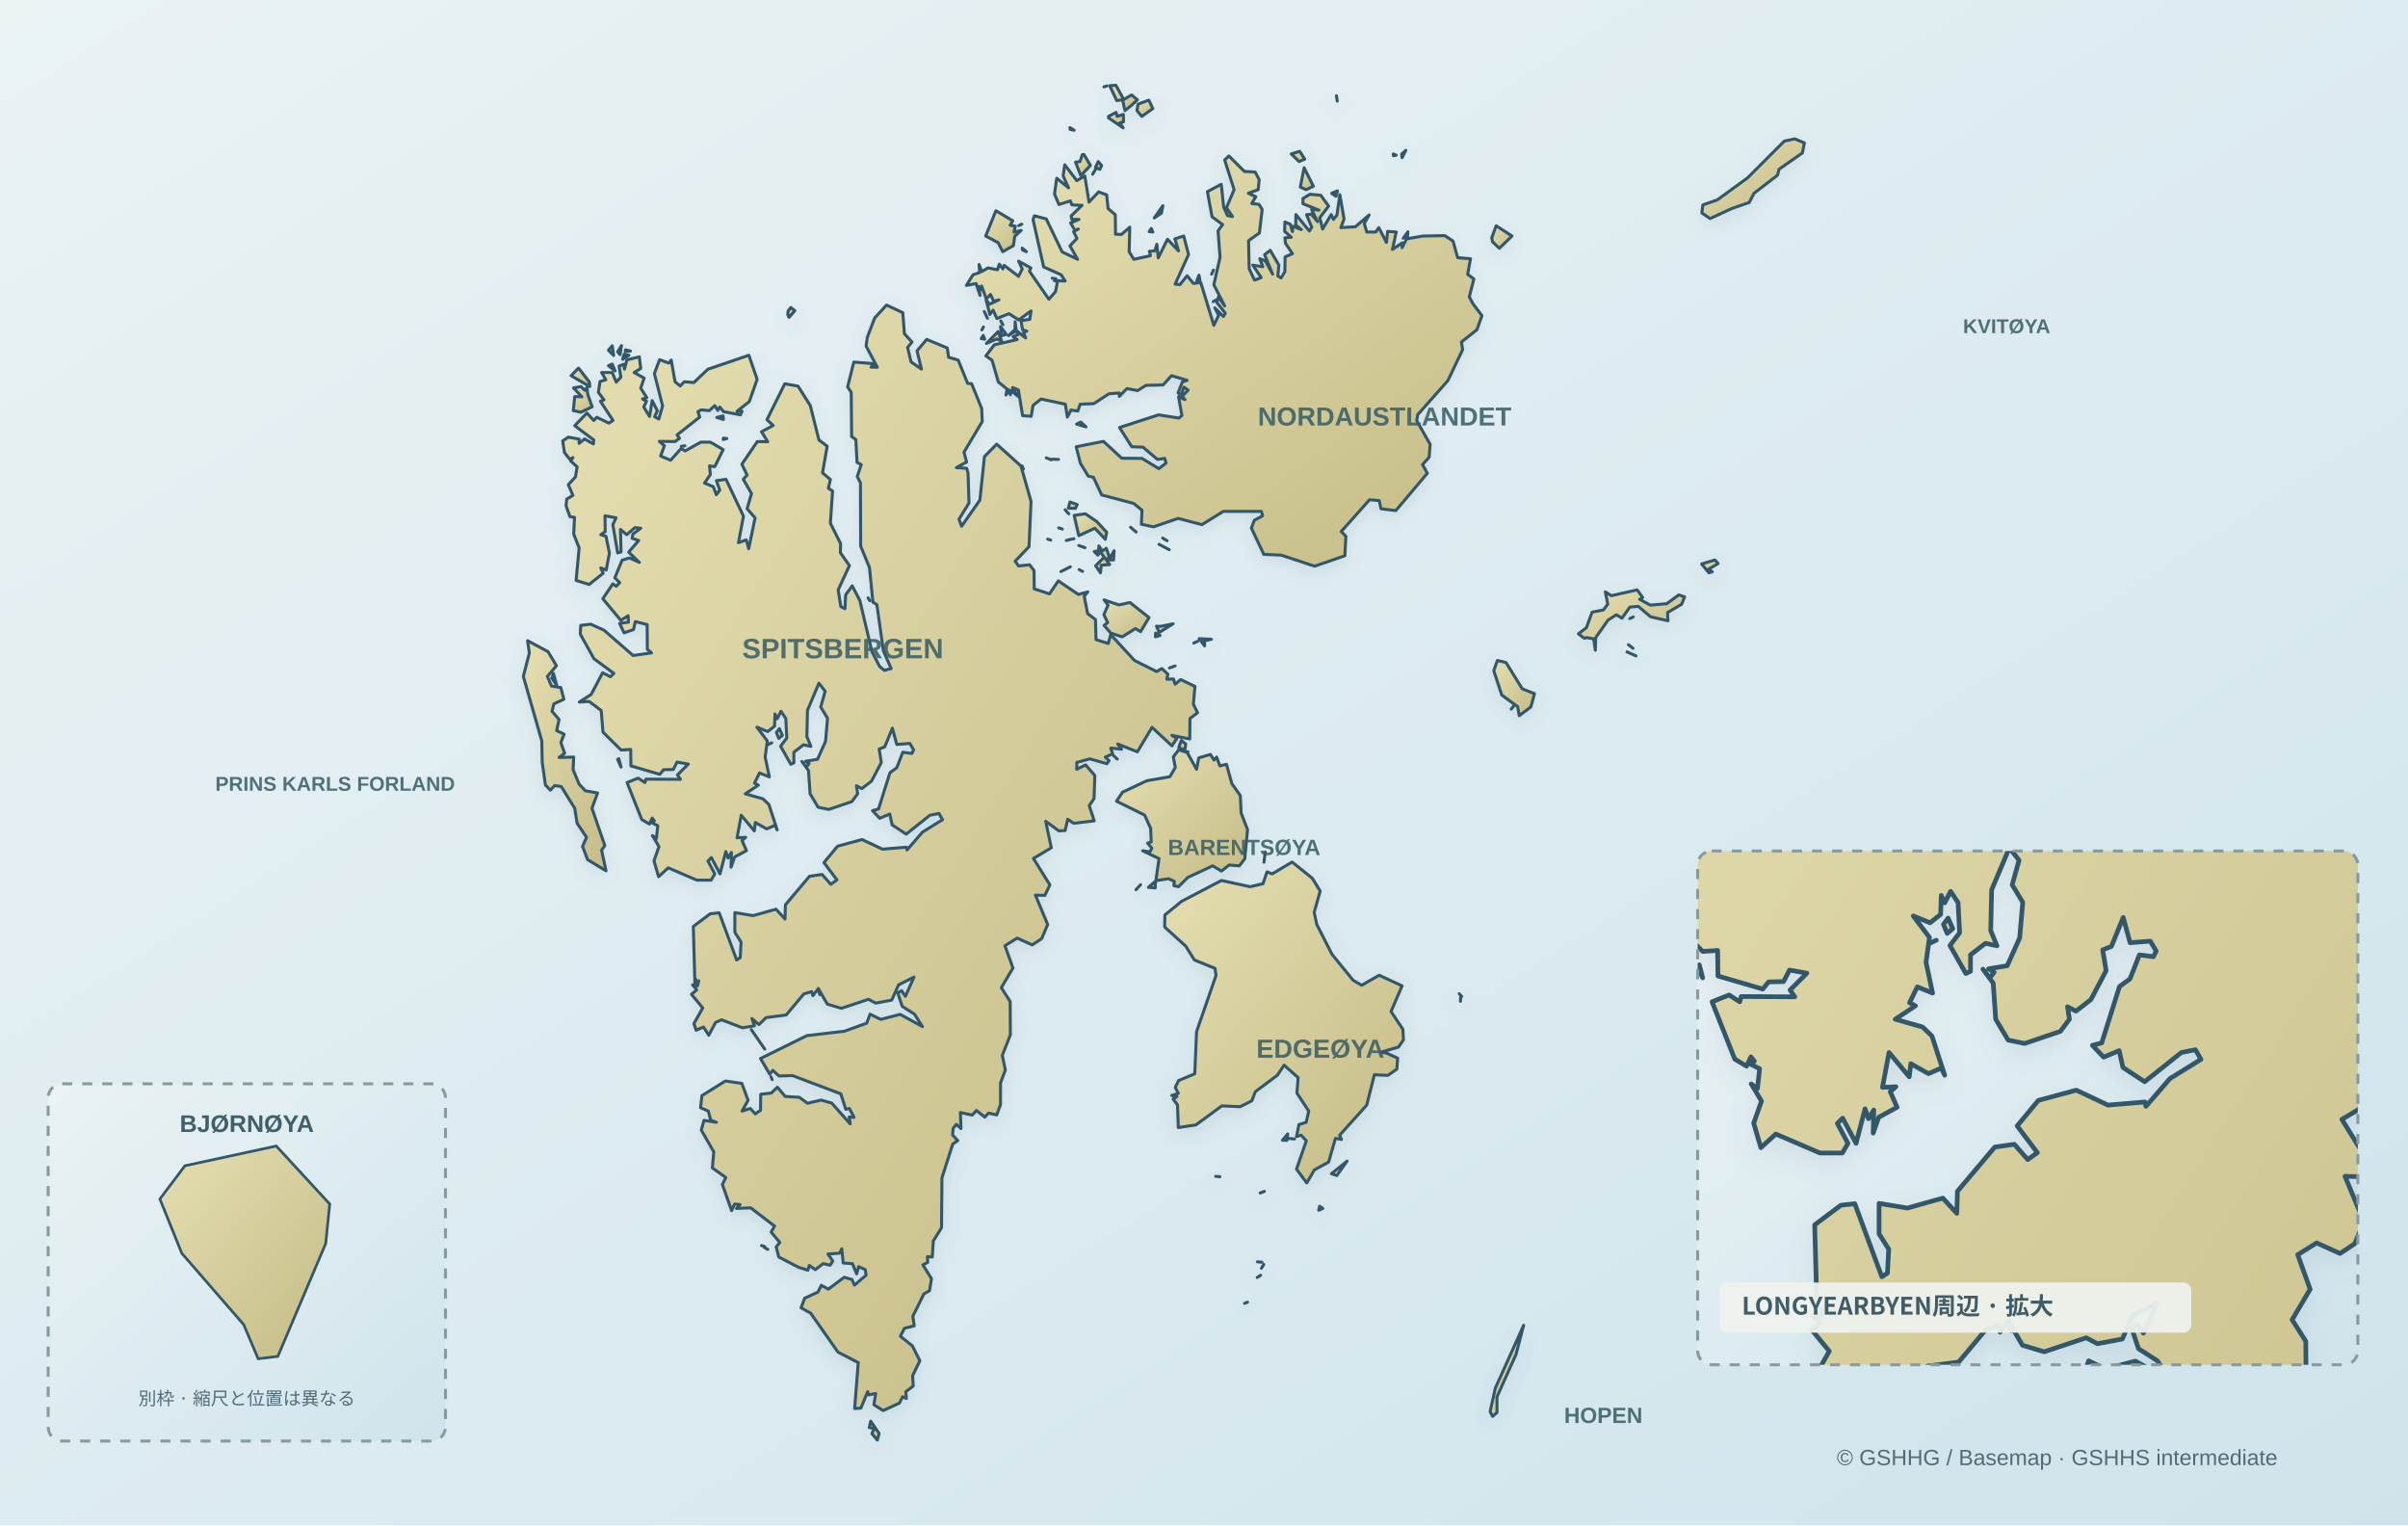
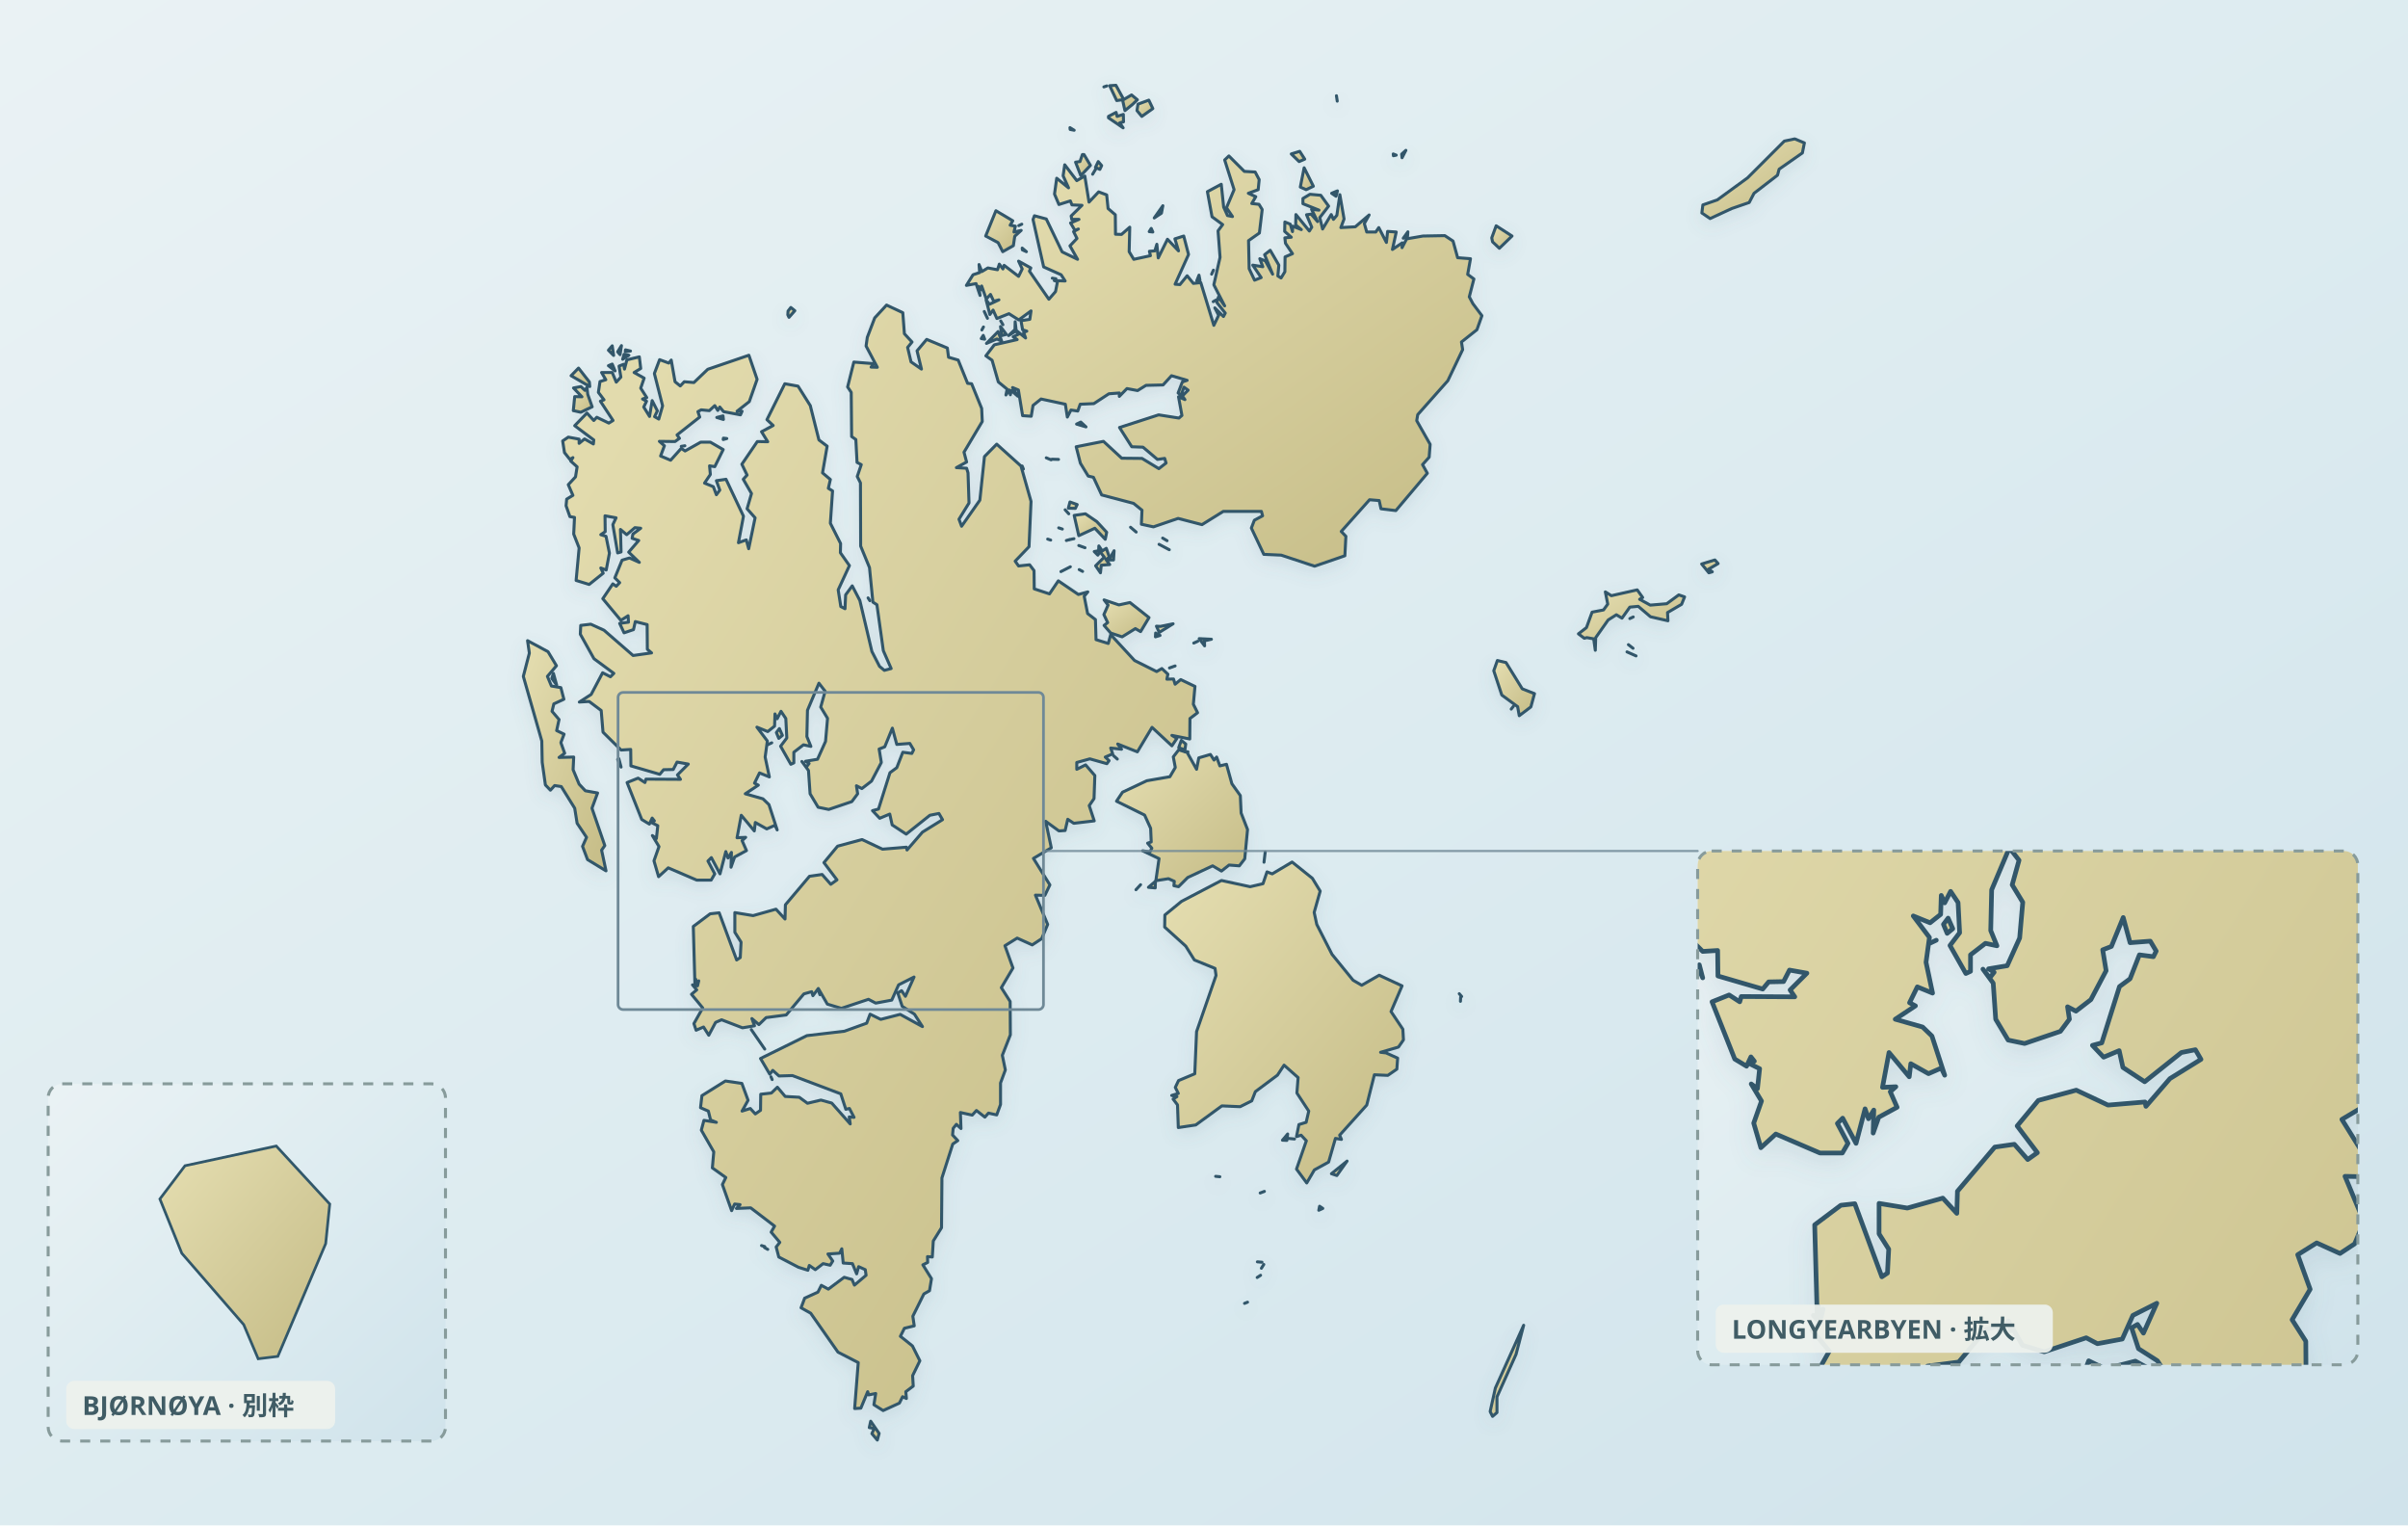
<svg xmlns="http://www.w3.org/2000/svg" width="1200" height="760" viewBox="0 0 1200 760" role="img" aria-labelledby="sv-title sv-desc" data-map-projection="north-polar-stereographic-v1" data-map-style="journey-atlas-map-v3-clean-background" data-central-longitude="18" data-true-scale-latitude="79" data-polar-min-x="-161522.20234988944" data-polar-max-y="-1021124.259155805" data-polar-scale="0.001410606866250" data-polar-margin-x="260.82175014" data-polar-margin-y="42.50000000" data-map-inset-standard="true">
  <defs>
    <linearGradient id="sea" x1="0" y1="0" x2="1" y2="1">
      <stop offset="0" stop-color="#eaf2f4" />
      <stop offset=".55" stop-color="#dcebf0" />
      <stop offset="1" stop-color="#d0e3eb" />
    </linearGradient>
    <linearGradient id="land" x1=".12" y1=".08" x2=".88" y2=".92">
      <stop offset="0" stop-color="#e2dbad" />
      <stop offset=".52" stop-color="#d4cc9b" />
      <stop offset="1" stop-color="#c8bf8a" />
    </linearGradient>
    <filter id="shadow" x="-10%" y="-10%" width="120%" height="120%">
      <feGaussianBlur in="SourceAlpha" stdDeviation="4" result="b" />
      <feOffset in="b" dy="3" result="o" />
      <feColorMatrix in="o" type="matrix" values="0 0 0 0 .12 0 0 0 0 .22 0 0 0 0 .28 0 0 0 .14 0" />
      <feBlend in="SourceGraphic" mode="normal" />
    </filter>
    <clipPath id="svalbard-longyearbyen-clip">
      <rect x="846" y="424" width="329" height="256" rx="7" />
    </clipPath>
  </defs>
  <rect width="1200" height="760" fill="url(#sea)" />
  <g id="svalbard-geography" fill="url(#land)" stroke="#31576a" stroke-width="1.5" stroke-linejoin="round" stroke-linecap="round" filter="url(#shadow)">
    <path id="gshhg-land-1" d="M397.9,631.4 L388.1,626.3 L386.8,621.3 L388.6,619.0 L384.3,613.9 L386.0,610.9 L374.1,601.8 L367.0,602.1 L368.8,600.2 L366.1,599.9 L364.6,603.2 L360.0,590.2 L361.7,586.7 L355.0,581.9 L355.7,573.9 L349.5,563.1 L350.8,558.2 L357.0,559.2 L354.1,558.0 L353.0,553.6 L349.1,551.9 L349.8,545.9 L361.5,538.6 L369.7,539.8 L372.8,548.2 L369.8,553.6 L373.9,552.3 L376.4,555.0 L379.0,553.2 L379.1,545.2 L384.4,544.6 L387.4,541.7 L391.3,546.3 L398.3,546.7 L402.4,549.7 L409.1,548.1 L414.5,549.6 L423.7,560.0 L423.2,556.5 L425.6,556.7 L423.3,552.3 L421.5,552.7 L419.0,545.0 L394.9,535.9 L388.2,536.1 L385.1,533.3 L383.6,535.2 L379.0,527.4 L402.1,516.0 L420.8,513.8 L431.9,509.8 L433.6,505.3 L438.9,507.9 L448.6,505.4 L459.7,511.5 L455.7,505.3 L449.6,501.4 L447.4,494.7 L449.3,493.6 L451.2,496.4 L455.5,486.8 L447.8,490.7 L444.4,498.3 L436.4,499.8 L432.8,497.9 L419.3,502.4 L412.3,500.3 L407.8,492.5 L405.1,496.1 L404.5,494.1 L400.6,495.2 L391.8,505.7 L381.8,507.0 L378.2,510.5 L374.7,507.5 L376.0,511.1 L370.0,512.1 L359.6,508.1 L356.6,509.4 L353.2,515.8 L350.6,511.7 L346.9,513.3 L345.8,510.0 L350.2,502.2 L344.6,495.4 L347.2,493.2 L345.1,490.7 L347.6,491.2 L348.2,488.7 L347.1,489.9 L346.7,487.9 L346.3,490.4 L345.5,461.6 L353.9,455.3 L358.4,454.8 L367.1,478.3 L368.9,477.1 L369.3,469.4 L366.2,464.5 L366.2,454.7 L375.3,456.2 L386.7,453.0 L391.2,457.9 L391.4,450.8 L403.4,436.6 L409.7,435.7 L414.0,440.6 L417.1,438.4 L410.6,429.8 L417.4,421.6 L429.6,418.3 L439.8,423.1 L451.7,422.1 L452.0,423.5 L459.7,414.6 L469.7,408.4 L467.9,405.3 L463.4,406.2 L451.6,415.6 L444.6,411.0 L443.4,405.6 L438.4,407.7 L434.8,403.9 L437.8,403.1 L443.5,385.0 L446.9,382.5 L449.9,374.8 L454.4,375.4 L455.3,373.6 L453.4,370.4 L446.9,370.9 L444.7,362.8 L440.9,372.1 L438.1,373.2 L439.2,379.9 L434.3,389.2 L429.5,392.9 L426.8,391.5 L427.4,395.5 L424.5,399.4 L413.0,403.3 L407.7,402.2 L403.7,395.5 L402.9,383.9 L399.6,379.4 L401.8,382.2 L403.2,380.4 L401.4,379.3 L407.4,378.3 L411.4,369.4 L412.4,357.9 L409.0,352.3 L411.2,344.4 L408.1,340.4 L402.4,353.9 L402.1,367.0 L404.1,371.9 L400.4,371.1 L395.6,374.8 L395.6,380.1 L394.1,380.8 L389.0,371.8 L392.1,367.7 L391.6,358.0 L389.2,354.4 L387.3,358.1 L386.2,355.7 L386.0,361.8 L382.6,364.5 L377.2,362.3 L382.4,369.2 L381.3,377.2 L383.4,387.1 L378.5,385.1 L376.0,390.2 L377.9,391.2 L371.4,395.5 L380.2,398.0 L383.2,400.9 L387.3,413.5 L386.2,411.2 L382.1,413.0 L376.4,409.8 L375.9,414.0 L369.4,406.2 L367.3,417.4 L371.6,417.2 L369.8,418.8 L372.0,423.8 L366.1,427.0 L364.3,432.1 L364.5,424.7 L362.8,427.5 L361.7,424.3 L358.8,435.4 L354.5,427.3 L352.8,429.0 L356.2,435.4 L354.4,438.5 L347.2,438.5 L333.0,432.4 L328.2,436.8 L325.9,428.9 L328.4,421.8 L325.1,416.3 L327.1,417.8 L327.8,411.4 L324.2,409.6 L326.1,409.0 L325.0,407.6 L323.6,410.6 L319.8,408.3 L312.5,389.9 L318.0,387.7 L321.4,389.9 L321.9,388.2 L339.1,388.3 L337.6,386.1 L343.0,380.7 L337.4,379.7 L335.5,383.4 L330.7,383.5 L328.8,385.8 L314.4,381.6 L314.3,373.4 L309.5,373.7 L300.5,364.8 L299.6,354.0 L293.6,349.5 L288.7,349.8 L294.6,346.0 L300.3,335.2 L304.2,337.2 L305.9,335.5 L296.0,328.2 L289.2,316.0 L289.4,311.6 L294.4,311.0 L301.0,314.0 L315.5,326.6 L324.7,325.3 L322.6,323.5 L322.5,311.2 L316.6,309.7 L315.7,313.7 L311.0,315.3 L308.8,310.6 L313.2,310.0 L313.0,306.8 L309.4,309.1 L300.4,298.3 L305.4,290.9 L307.1,292.1 L308.8,290.3 L306.4,287.9 L310.0,279.1 L313.7,278.0 L318.6,280.2 L313.3,275.1 L318.3,269.3 L315.0,268.2 L315.4,266.1 L319.3,263.2 L316.4,262.9 L312.3,266.4 L309.2,263.8 L309.5,275.0 L307.8,275.5 L305.4,261.4 L307.0,258.0 L301.5,257.0 L301.6,264.9 L299.4,266.4 L302.0,267.2 L303.7,275.6 L302.1,284.0 L299.4,283.0 L300.6,285.6 L293.6,291.2 L287.1,289.2 L288.6,273.0 L285.9,266.1 L286.3,257.8 L284.0,257.4 L282.1,252.0 L282.4,248.7 L285.5,246.8 L283.2,241.5 L286.8,237.6 L287.6,232.6 L284.4,229.7 L285.5,228.0 L284.0,228.9 L281.3,225.5 L280.4,219.7 L283.2,217.8 L288.6,218.8 L288.6,220.9 L291.3,218.7 L295.7,221.2 L295.9,219.2 L286.4,212.1 L292.5,205.8 L295.9,209.5 L297.4,207.9 L303.4,210.8 L305.5,209.5 L299.2,199.9 L301.0,199.2 L298.2,195.5 L299.0,190.1 L301.9,189.2 L299.8,185.6 L305.1,185.6 L307.1,190.4 L309.4,187.9 L308.5,182.4 L310.8,181.5 L311.2,183.9 L312.4,179.3 L318.6,177.8 L319.3,183.6 L316.0,185.6 L321.0,188.4 L319.3,193.4 L322.3,198.1 L320.2,198.8 L322.2,199.9 L320.8,202.8 L323.7,207.5 L325.0,199.6 L327.6,204.7 L326.2,207.6 L328.3,208.8 L330.2,202.2 L326.1,186.1 L328.7,179.2 L333.3,180.9 L334.5,179.4 L336.4,190.2 L339.0,192.3 L341.0,190.2 L345.8,190.6 L352.7,184.0 L373.2,177.0 L377.3,189.0 L373.4,200.1 L367.3,204.9 L369.8,204.9 L369.0,206.7 L360.6,205.1 L358.7,202.8 L357.7,204.5 L356.2,202.1 L353.5,204.6 L349.4,204.2 L347.8,205.1 L348.7,207.8 L337.4,216.7 L338.6,218.4 L336.4,220.0 L328.6,219.9 L331.1,222.1 L329.2,227.2 L334.2,229.3 L339.5,223.4 L341.4,224.7 L349.2,220.3 L354.0,220.3 L360.4,224.0 L356.2,232.5 L353.6,232.1 L354.0,236.4 L351.1,240.7 L355.5,242.5 L357.0,246.5 L358.7,244.2 L357.0,239.5 L361.8,238.8 L370.5,257.2 L368.0,270.4 L371.9,269.0 L373.1,273.4 L376.3,258.0 L372.3,253.5 L374.5,245.9 L370.4,238.8 L372.3,236.7 L369.7,231.3 L377.4,220.0 L382.6,220.1 L379.5,215.1 L385.3,212.0 L382.2,209.1 L391.1,191.2 L397.7,192.4 L403.8,202.1 L408.1,219.2 L412.2,222.3 L409.9,235.6 L413.8,238.9 L412.8,243.3 L414.9,244.6 L413.8,260.7 L418.9,270.8 L418.8,275.4 L423.3,281.8 L417.7,293.9 L419.0,302.2 L421.1,303.3 L421.4,296.4 L424.7,291.9 L428.5,299.2 L434.5,324.6 L438.3,332.0 L440.7,334.0 L444.1,333.1 L440.2,324.2 L437.0,301.3 L435.0,300.0 L433.3,282.8 L428.9,272.1 L428.8,240.6 L427.2,237.4 L429.2,231.5 L427.1,230.4 L426.5,219.0 L424.4,217.5 L424.2,195.5 L422.4,192.8 L425.5,180.4 L435.5,181.2 L434.1,182.9 L437.2,183.0 L431.6,172.4 L432.2,168.1 L435.9,158.4 L441.8,152.0 L449.9,155.8 L450.7,166.3 L454.5,170.4 L452.3,173.1 L454.0,180.3 L459.2,183.9 L457.0,174.8 L461.8,169.1 L472.1,173.4 L472.7,178.0 L477.5,179.4 L482.2,191.0 L484.2,191.2 L489.2,203.5 L489.5,210.0 L480.4,225.3 L481.7,230.2 L476.6,233.0 L481.7,233.3 L482.4,235.6 L482.9,250.6 L477.9,258.7 L479.2,262.2 L488.3,249.2 L490.6,227.5 L496.7,221.3 L508.8,232.2 L513.8,249.8 L512.8,272.4 L505.9,279.6 L507.6,282.0 L513.1,281.4 L515.3,284.3 L515.4,293.4 L523.0,295.9 L527.4,289.4 L537.4,296.2 L542.1,294.9 L540.3,297.1 L542.0,305.7 L545.9,308.7 L546.2,318.7 L552.3,320.6 L553.5,316.2 L565.4,329.1 L576.4,334.6 L579.0,333.1 L582.0,335.9 L581.5,338.4 L584.8,338.3 L585.6,340.9 L588.4,338.6 L595.5,342.0 L594.7,350.9 L596.8,355.1 L593.0,358.0 L592.9,368.2 L584.0,366.4 L586.5,367.9 L584.0,371.6 L574.1,362.4 L566.8,374.6 L557.0,370.7 L558.9,373.3 L553.5,372.7 L554.5,375.6 L550.8,377.2 L552.7,379.0 L551.6,380.5 L543.1,378.1 L536.6,379.9 L536.6,383.3 L541.0,381.1 L545.6,386.4 L545.2,397.9 L542.8,401.4 L545.3,409.0 L535.1,410.2 L532.1,408.2 L530.8,413.8 L527.7,414.0 L521.1,409.2 L523.9,422.4 L515.0,427.7 L523.2,440.9 L520.7,446.1 L516.0,446.0 L522.1,460.6 L519.1,467.7 L514.4,470.8 L506.9,467.4 L500.8,471.2 L504.8,482.3 L499.0,492.1 L503.4,499.0 L503.5,515.6 L499.5,525.8 L501.0,533.1 L498.6,539.6 L498.6,550.3 L496.7,555.5 L492.6,554.6 L490.8,556.6 L486.6,553.3 L484.5,555.6 L478.6,554.3 L478.9,562.3 L476.6,560.2 L475.0,562.2 L474.7,565.5 L477.3,568.3 L474.8,570.0 L469.4,586.9 L469.2,611.7 L465.1,618.3 L464.6,626.3 L462.2,626.1 L462.3,629.0 L459.9,630.2 L464.2,637.1 L463.2,643.1 L460.4,644.7 L454.9,655.8 L455.6,660.6 L450.7,661.8 L448.7,665.8 L454.7,670.6 L458.4,678.0 L454.8,685.4 L455.1,690.6 L451.4,693.4 L451.7,696.8 L449.8,695.9 L448.2,699.1 L440.1,702.8 L435.5,699.9 L436.4,694.3 L432.9,695.0 L432.4,693.4 L429.0,701.6 L425.9,701.8 L427.7,678.9 L417.6,673.7 L404.0,654.3 L399.2,651.6 L401.0,646.8 L407.6,643.8 L409.3,640.4 L412.8,642.3 L420.7,636.4 L424.6,637.5 L425.8,640.3 L431.6,635.4 L431.2,632.6 L427.9,631.1 L426.9,634.7 L424.8,629.6 L420.2,629.3 L419.5,622.2 L418.4,624.4 L412.6,624.8 L415.0,628.3 L413.7,630.4 L410.2,629.6 L406.3,632.6 L403.3,630.5 L402.6,632.9 L397.9,631.4 Z" />
    <path id="gshhg-land-2" d="M734.0,151.3 L738.5,157.3 L736.0,164.3 L728.3,170.4 L728.9,174.2 L721.5,189.7 L706.5,206.6 L706.0,209.6 L712.7,221.4 L712.2,227.8 L708.9,231.5 L711.3,235.8 L695.6,254.4 L688.2,253.5 L687.3,249.4 L682.5,249.0 L668.4,264.8 L670.7,267.2 L670.2,276.9 L655.1,282.1 L638.5,276.6 L629.8,276.2 L623.6,263.1 L625.1,259.2 L629.2,257.0 L628.6,254.8 L609.6,254.8 L599.0,261.4 L587.1,258.3 L574.8,262.5 L568.8,261.2 L569.1,254.2 L564.9,250.8 L549.0,246.6 L544.9,237.8 L542.3,237.2 L538.4,230.8 L536.3,222.6 L549.9,219.9 L559.0,228.3 L569.1,228.4 L577.5,233.5 L581.1,230.7 L580.4,228.4 L576.8,228.9 L569.6,222.8 L564.0,222.6 L557.9,213.0 L577.4,206.7 L587.5,208.3 L589.0,207.0 L587.3,197.7 L590.5,199.1 L589.2,197.3 L592.1,194.4 L590.0,192.9 L588.6,196.9 L587.1,195.8 L589.2,190.3 L591.6,189.5 L583.8,187.2 L579.6,191.8 L571.1,192.0 L566.9,194.6 L561.6,193.6 L557.8,197.5 L557.8,195.8 L552.6,196.2 L545.1,201.1 L538.3,201.4 L537.1,204.8 L533.7,204.3 L531.9,207.8 L530.9,201.4 L518.8,198.8 L514.8,202.0 L513.9,207.4 L509.6,207.1 L507.5,194.3 L504.6,193.1 L507.2,197.4 L504.0,194.6 L503.5,196.7 L503.0,194.3 L501.3,196.8 L501.9,193.9 L497.5,190.3 L494.4,179.5 L491.3,177.3 L495.5,171.8 L506.9,169.2 L504.9,167.8 L507.8,166.4 L506.1,165.0 L502.6,167.2 L505.8,164.2 L505.9,160.3 L506.4,164.6 L511.1,168.4 L510.1,165.6 L511.7,165.0 L509.6,164.3 L508.8,159.8 L513.2,159.1 L513.8,154.9 L507.7,159.4 L502.8,156.3 L496.8,158.7 L494.9,154.5 L493.3,156.7 L491.4,149.4 L493.1,151.6 L497.8,149.4 L495.2,150.1 L493.6,146.7 L491.5,149.0 L489.2,142.5 L489.5,144.5 L487.7,142.7 L488.4,147.2 L486.4,141.3 L481.6,142.2 L484.9,136.9 L488.2,135.8 L487.9,131.8 L489.3,135.3 L492.3,133.5 L497.1,134.4 L498.0,131.6 L499.8,134.0 L500.4,132.2 L507.6,137.7 L509.4,134.0 L507.6,130.1 L513.7,133.5 L513.0,135.1 L522.7,149.1 L526.0,145.3 L527.0,140.3 L525.4,139.8 L530.8,140.0 L528.8,136.9 L520.1,133.0 L514.8,109.4 L515.5,107.5 L521.4,109.1 L529.3,125.5 L537.0,129.2 L533.2,122.5 L536.7,118.8 L535.0,115.4 L537.4,114.1 L535.7,114.8 L533.5,111.1 L537.7,109.3 L534.1,109.3 L533.8,107.6 L539.2,102.3 L534.2,102.1 L533.4,100.1 L527.7,101.9 L525.5,96.7 L526.6,88.8 L532.5,93.6 L529.8,87.6 L530.6,82.1 L536.6,90.0 L540.6,87.7 L542.7,100.7 L547.5,95.6 L551.5,97.1 L552.2,103.9 L555.8,107.0 L555.9,116.7 L558.9,116.8 L563.0,113.2 L562.7,125.4 L565.0,129.2 L573.3,127.4 L572.8,125.2 L575.5,125.0 L576.5,121.7 L577.2,128.5 L581.8,119.2 L587.3,125.0 L585.5,119.0 L589.9,117.6 L592.3,126.8 L585.6,141.6 L588.0,141.8 L591.6,137.4 L594.7,141.2 L598.4,140.8 L604.9,162.1 L607.3,157.1 L605.4,153.4 L609.7,157.7 L610.6,156.0 L606.4,150.7 L607.2,148.0 L610.3,152.4 L604.9,141.9 L608.0,128.2 L607.0,115.0 L609.3,111.9 L604.0,108.0 L601.7,95.5 L608.6,91.8 L609.8,103.2 L611.7,107.4 L614.2,107.9 L611.2,103.5 L615.0,94.5 L610.3,79.7 L612.4,77.7 L620.1,85.4 L625.5,85.7 L627.5,89.5 L627.0,94.5 L622.1,96.3 L625.8,98.0 L623.8,101.4 L627.4,101.8 L629.0,104.4 L627.6,116.1 L622.2,119.9 L622.5,133.9 L625.2,139.6 L628.5,138.3 L624.3,132.1 L629.3,132.9 L627.8,128.9 L630.6,130.0 L634.2,136.6 L630.2,126.9 L633.0,124.7 L637.3,132.1 L636.8,137.5 L638.4,138.5 L640.3,135.4 L640.4,128.0 L644.1,126.4 L640.6,121.2 L640.3,118.5 L643.5,118.2 L640.2,115.3 L640.3,110.6 L643.0,111.7 L644.1,115.4 L644.2,112.7 L648.5,114.4 L645.7,112.1 L645.8,106.9 L652.5,115.1 L653.7,113.2 L651.1,107.0 L653.4,106.7 L656.6,110.4 L653.6,104.3 L657.3,104.7 L649.3,101.5 L649.3,98.9 L652.8,96.8 L658.2,97.3 L662.1,102.7 L657.7,108.4 L659.1,114.1 L663.4,106.9 L664.5,109.3 L666.2,107.3 L667.7,97.0 L669.8,109.1 L668.2,113.4 L675.4,113.0 L682.3,107.1 L679.9,111.4 L681.1,115.6 L685.6,115.6 L687.1,113.4 L690.9,120.8 L691.5,115.3 L695.8,115.6 L693.9,124.3 L698.8,121.0 L698.7,123.4 L701.0,119.0 L709.1,117.6 L720.0,117.4 L724.1,120.1 L726.4,128.4 L732.8,128.9 L731.4,136.7 L734.5,139.0 L732.2,147.9 L734.0,151.3 Z" />
    <path id="gshhg-land-3" d="M690.7,524.6 L696.5,527.2 L696.1,532.7 L691.6,535.8 L684.9,535.5 L681.1,550.6 L667.6,565.6 L668.5,567.7 L665.5,567.2 L662.1,579.0 L655.0,582.9 L651.2,589.4 L646.1,582.5 L651.0,568.4 L648.4,565.6 L646.1,566.3 L647.3,560.3 L650.9,559.2 L652.2,553.6 L646.3,544.6 L646.9,536.9 L639.9,530.7 L636.6,535.7 L625.6,543.9 L623.8,548.5 L618.0,551.4 L608.9,551.0 L595.9,560.5 L587.2,561.8 L586.8,550.5 L584.6,547.6 L586.5,546.4 L583.9,545.8 L587.2,544.8 L585.7,541.8 L587.3,538.4 L595.4,535.0 L596.3,514.0 L606.0,486.0 L605.5,482.5 L595.2,478.3 L590.9,471.4 L580.4,461.9 L580.5,455.9 L588.8,449.1 L608.7,438.7 L623.0,441.8 L629.4,440.3 L631.4,434.4 L634.0,435.4 L643.9,429.5 L654.0,437.6 L657.9,444.0 L654.9,454.6 L656.2,460.6 L663.8,475.5 L674.3,488.4 L678.6,490.9 L687.3,485.9 L698.7,491.2 L693.2,504.0 L699.1,512.8 L699.4,518.1 L696.9,521.7 L688.0,524.3 L690.7,524.6 Z" />
    <path id="gshhg-land-4" d="M585.0,441.3 L585.2,439.1 L582.3,437.8 L576.0,438.8 L577.6,427.8 L569.4,423.9 L573.1,424.4 L574.0,422.6 L571.9,420.1 L573.7,419.5 L573.4,412.7 L570.4,406.1 L556.4,399.2 L559.4,394.7 L571.5,389.0 L583.0,387.0 L585.7,382.4 L584.7,377.1 L587.4,373.6 L591.6,374.9 L596.3,383.3 L597.4,377.6 L603.2,375.9 L605.0,378.7 L606.3,377.2 L607.9,381.6 L611.2,380.8 L613.9,390.5 L618.1,396.4 L618.5,405.1 L621.7,413.3 L620.3,427.9 L617.6,431.4 L612.5,431.0 L608.7,434.0 L604.3,431.4 L591.9,437.2 L587.3,441.8 L585.0,441.3 Z" />
    <path id="gshhg-land-5" d="M270.2,379.8 L270.0,369.2 L260.8,337.0 L263.8,325.4 L262.9,319.2 L273.1,324.7 L277.3,331.7 L272.8,337.0 L274.8,341.8 L279.5,342.6 L281.0,348.4 L276.0,350.7 L275.1,354.4 L278.6,358.5 L277.4,364.0 L281.1,365.8 L279.5,370.0 L281.4,375.3 L278.6,377.4 L285.9,377.2 L285.6,383.5 L288.6,390.7 L291.7,394.0 L297.8,395.1 L295.0,402.7 L301.4,421.3 L299.8,423.6 L302.0,433.9 L292.8,428.3 L290.3,421.7 L292.3,417.2 L287.6,410.2 L286.4,402.7 L279.7,391.9 L276.4,391.4 L274.3,393.7 L271.8,391.1 L270.2,379.8 Z" />
    <path id="gshhg-land-6" d="M863.0,103.9 L852.2,108.9 L848.1,106.1 L848.6,102.1 L855.8,99.6 L870.9,88.6 L889.2,70.3 L894.4,69.2 L899.2,71.2 L898.2,76.2 L886.6,84.3 L885.8,87.3 L874.1,96.3 L871.7,100.9 L863.0,103.9 Z" />
    <path id="gshhg-land-7" d="M790.8,317.7 L789.5,318.0 L786.6,315.8 L790.6,312.7 L793.4,305.0 L799.1,303.9 L801.2,301.0 L800.0,294.9 L803.0,296.8 L815.9,293.9 L818.6,297.7 L817.1,298.6 L822.4,301.5 L830.6,300.8 L836.6,296.4 L839.5,297.4 L838.0,301.1 L831.0,305.2 L831.2,309.3 L822.5,307.3 L816.4,302.1 L812.2,302.5 L808.3,308.0 L805.5,306.3 L801.4,308.9 L795.2,317.7 L795.0,324.0 L794.2,318.3 L790.8,317.7 Z" />
    <path id="gshhg-land-8" d="M550.2,311.6 L552.0,310.2 L550.1,306.2 L552.2,301.5 L550.2,298.9 L557.6,301.4 L563.1,300.2 L572.6,307.7 L568.4,314.7 L565.8,313.2 L559.2,317.3 L553.5,315.4 L550.2,311.6 Z" />
    <path id="gshhg-land-9" d="M764.7,345.6 L762.9,352.2 L757.1,356.6 L756.3,352.1 L748.4,346.3 L744.4,334.2 L746.2,329.1 L750.5,330.1 L758.6,343.2 L764.7,345.6 Z" />
    <path id="gshhg-land-10" d="M491.2,117.6 L496.3,105.0 L504.7,110.0 L503.4,112.2 L506.0,112.7 L505.3,115.6 L508.9,114.8 L505.7,117.7 L505.0,122.4 L499.7,125.4 L497.4,120.9 L491.2,117.6 Z" />
    <path id="gshhg-land-11" d="M745.2,691.6 L759.3,660.3 L755.5,674.8 L746.0,696.0 L746.0,703.8 L743.8,705.7 L742.6,703.3 L745.2,691.6 Z" />
    <path id="gshhg-land-12" d="M546.6,259.9 L551.5,265.2 L550.8,268.7 L545.6,263.2 L537.6,266.9 L535.3,256.8 L540.9,256.0 L546.6,259.9 Z" />
    <path id="gshhg-land-13" d="M292.9,196.5 L295.1,202.7 L289.4,205.4 L285.7,204.6 L286.4,197.6 L290.0,197.7 L285.8,193.3 L289.5,192.6 L291.5,194.5 L292.5,193.0 L292.9,196.5 Z" />
    <path id="gshhg-land-14" d="M743.8,120.5 L743.4,118.5 L745.6,112.5 L753.5,117.6 L747.2,123.7 L743.8,120.5 Z" />
    <path id="gshhg-land-15" d="M564.4,52.0 L560.6,55.1 L559.4,49.7 L556.5,50.1 L553.0,42.7 L556.1,42.5 L560.0,49.6 L563.9,47.3 L566.8,49.7 L564.4,52.0 Z" />
    <path id="gshhg-land-16" d="M648.0,93.2 L649.9,83.6 L654.5,92.8 L650.9,94.5 L648.0,93.2 Z" />
    <path id="gshhg-land-17" d="M539.4,77.0 L540.2,77.0 L543.4,82.4 L538.6,87.5 L536.0,80.8 L538.2,80.5 L539.4,77.0 Z" />
    <path id="gshhg-land-18" d="M547.1,276.6 L545.3,274.8 L547.5,274.4 L547.6,272.0 L549.3,274.5 L551.3,273.2 L552.9,277.7 L551.1,278.7 L553.0,281.3 L548.8,281.6 L548.4,285.4 L546.0,281.9 L550.3,277.6 L548.2,274.9 L547.1,276.6 Z" />
    <path id="gshhg-land-19" d="M293.7,190.3 L293.9,192.6 L284.6,187.2 L288.3,183.4 L293.7,190.3 Z" />
    <path id="gshhg-land-20" d="M566.6,55.1 L567.1,51.9 L572.5,49.9 L574.5,54.1 L569.0,58.0 L566.6,55.1 Z" />
    <path id="gshhg-land-21" d="M552.4,58.7 L552.4,58.0 L556.2,56.0 L556.7,58.0 L559.8,57.0 L559.9,60.7 L558.0,61.2 L559.7,63.7 L552.4,58.7 Z" />
    <path id="gshhg-land-22" d="M848.0,281.0 L854.6,279.0 L856.2,280.8 L851.4,283.6 L853.3,284.9 L851.6,285.4 L848.0,281.0 Z" />
    <path id="gshhg-land-23" d="M643.5,76.7 L647.7,75.4 L650.2,79.3 L647.4,80.5 L643.5,76.7 Z" />
    <path id="gshhg-land-24" d="M491.6,171.1 L497.4,165.2 L499.2,170.0 L496.8,168.9 L491.6,171.1 Z" />
    <path id="gshhg-land-25" d="M663.5,584.8 L671.3,578.5 L666.2,585.7 L663.5,584.8 Z" />
    <path id="gshhg-land-26" d="M433.2,711.3 L433.9,708.1 L438.1,714.2 L437.2,717.5 L434.5,714.3 L435.7,711.7 L433.2,711.3 Z" />
    <path id="gshhg-land-27" d="M575.2,108.6 L579.5,102.5 L578.8,106.2 L575.2,108.6 Z" />
    <path id="gshhg-land-28" d="M587.4,372.5 L588.7,368.9 L590.9,370.7 L590.5,373.6 L587.4,372.5 Z" />
    <path id="gshhg-land-29" d="M374.4,513.0 L381.1,522.7 L374.4,513.0 Z" />
    <path id="gshhg-land-30" d="M392.6,156.9 L392.7,155.0 L394.1,153.2 L396.1,154.8 L393.2,158.1 L392.6,156.9 Z" />
    <path id="gshhg-land-31" d="M578.3,312.1 L584.6,310.8 L577.7,315.1 L576.3,312.0 L578.3,312.1 Z" />
    <path id="gshhg-land-32" d="M532.4,253.2 L533.2,250.1 L536.8,251.4 L535.9,253.3 L532.4,253.2 Z" />
    <path id="gshhg-land-33" d="M303.2,174.5 L305.1,172.3 L305.8,177.1 L303.2,174.5 Z" />
    <path id="gshhg-land-34" d="M386.9,365.0 L388.4,363.0 L389.9,366.4 L388.1,367.9 L386.9,365.0 Z" />
    <path id="gshhg-land-35" d="M545.9,83.4 L547.3,80.5 L549.0,82.5 L548.1,84.4 L545.9,83.4 Z" />
    <path id="gshhg-land-36" d="M597.6,318.2 L603.7,318.5 L600.2,319.3 L600.3,321.8 L597.6,318.2 Z" />
    <path id="gshhg-land-37" d="M536.5,211.3 L538.6,210.3 L541.2,212.7 L536.5,211.3 Z" />
    <path id="gshhg-land-38" d="M499.2,167.2 L498.6,162.7 L501.5,166.6 L499.2,167.2 Z" />
    <path id="gshhg-land-39" d="M577.6,271.2 L582.7,273.9 L577.6,271.2 Z" />
    <path id="gshhg-land-40" d="M639.1,568.1 L641.7,565.0 L641.3,568.2 L639.1,568.1 Z" />
    <path id="gshhg-land-41" d="M663.6,96.3 L666.5,95.1 L665.8,97.8 L663.6,96.3 Z" />
    <path id="gshhg-land-42" d="M572.3,442.1 L575.8,439.1 L575.7,442.4 L572.3,442.1 Z" />
    <path id="gshhg-land-43" d="M303.2,182.2 L305.1,181.4 L306.5,184.8 L303.2,182.2 Z" />
    <path id="gshhg-land-44" d="M528.7,284.8 L533.4,282.4 L528.7,284.8 Z" />
    <path id="gshhg-land-45" d="M552.6,279.0 L555.2,274.4 L554.9,279.0 L552.6,279.0 Z" />
    <path id="gshhg-land-46" d="M307.8,175.3 L309.7,172.2 L309.0,176.7 L307.8,175.3 Z" />
    <path id="gshhg-land-47" d="M310.3,179.0 L311.0,176.5 L313.4,177.0 L310.3,179.0 Z" />
    <path id="gshhg-land-48" d="M701.4,118.0 L699.3,118.7 L701.6,115.5 L701.4,118.0 Z" />
    <path id="gshhg-land-49" d="M698.7,78.6 L698.5,76.8 L700.6,74.9 L698.7,78.6 Z" />
    <path id="gshhg-land-50" d="M357.2,208.0 L360.3,207.2 L360.5,209.0 L357.2,208.0 Z" />
    <path id="gshhg-land-51" d="M490.5,155.2 L492.1,158.6 L490.5,155.2 Z" />
    <path id="gshhg-land-52" d="M307.8,378.4 L308.4,378.0 L309.5,382.2 L307.8,378.4 Z" />
    <path id="gshhg-land-53" d="M811.5,321.2 L813.8,323.0 L811.5,321.2 Z" />
    <path id="gshhg-land-54" d="M641.9,567.2 L645.1,567.5 L641.9,567.2 Z" />
    <path id="gshhg-land-55" d="M537.6,271.8 L540.7,272.9 L537.6,271.8 Z" />
    <path id="gshhg-land-56" d="M544.5,86.8 L546.0,84.3 L544.5,86.8 Z" />
    <path id="gshhg-land-57" d="M628.0,594.4 L630.1,593.6 L628.0,594.4 Z" />
    <path id="gshhg-land-58" d="M360.4,219.0 L360.5,218.3 L362.2,218.5 L360.4,219.0 Z" />
    <path id="gshhg-land-59" d="M575.8,317.3 L575.9,315.4 L578.1,316.6 L575.8,317.3 Z" />
    <path id="gshhg-land-60" d="M524.3,228.8 L527.5,228.9 L524.3,228.8 Z" />
    <path id="gshhg-land-61" d="M489.0,168.7 L490.0,167.1 L490.7,169.0 L489.0,168.7 Z" />
    <path id="gshhg-land-62" d="M810.8,324.8 L815.3,326.8 L810.8,324.8 Z" />
    <path id="gshhg-land-63" d="M596.4,139.9 L597.5,137.1 L598.0,139.7 L596.4,139.9 Z" />
    <path id="gshhg-land-64" d="M657.2,603.0 L657.6,601.0 L659.2,602.1 L657.2,603.0 Z" />
    <path id="gshhg-land-65" d="M694.4,77.6 L694.3,76.7 L695.8,77.3 L694.4,77.6 Z" />
    <path id="gshhg-land-66" d="M311.6,175.2 L311.7,174.3 L314.2,174.9 L311.6,175.2 Z" />
    <path id="gshhg-land-67" d="M533.3,64.5 L533.2,63.6 L535.3,64.9 L533.3,64.5 Z" />
    <path id="gshhg-land-68" d="M572.7,115.4 L573.7,113.8 L574.5,115.6 L572.7,115.4 Z" />
    <path id="gshhg-land-69" d="M382.7,371.0 L384.6,370.1 L382.7,371.0 Z" />
    <path id="gshhg-land-70" d="M812.2,308.2 L813.9,307.4 L812.2,308.2 Z" />
    <path id="gshhg-land-71" d="M275.8,335.5 L277.4,341.3 L275.0,338.0 L275.8,335.5 Z" />
    <path id="gshhg-land-72" d="M408.0,494.0 L408.6,495.6 L408.0,494.0 Z" />
    <path id="gshhg-land-73" d="M666.4,50.4 L666.0,47.7 L666.4,50.4 Z" />
    <path id="gshhg-land-74" d="M579.4,268.1 L581.6,269.4 L579.4,268.1 Z" />
    <path id="gshhg-land-75" d="M628.9,628.9 L626.6,628.7 L628.9,628.9 Z" />
    <path id="gshhg-land-76" d="M563.4,262.7 L566.2,265.1 L563.4,262.7 Z" />
    <path id="gshhg-land-77" d="M604.6,150.3 L606.2,149.4 L604.6,150.3 Z" />
    <path id="gshhg-land-78" d="M554.9,376.5 L556.8,378.2 L554.9,376.5 Z" />
    <path id="gshhg-land-79" d="M509.5,124.5 L509.4,123.6 L511.5,125.4 L509.5,124.5 Z" />
    <path id="gshhg-land-80" d="M498.7,159.9 L499.8,161.8 L498.7,159.9 Z" />
    <path id="gshhg-land-81" d="M727.2,495.1 L728.4,496.5 L727.2,495.1 Z" />
    <path id="gshhg-land-82" d="M629.9,429.6 L630.5,424.5 L629.9,429.6 Z" />
    <path id="gshhg-land-83" d="M566.1,443.3 L568.4,440.8 L566.1,443.3 Z" />
    <path id="gshhg-land-84" d="M605.8,586.1 L607.9,586.3 L605.8,586.1 Z" />
    <path id="gshhg-land-85" d="M507.7,112.4 L509.2,111.7 L507.7,112.4 Z" />
    <path id="gshhg-land-86" d="M530.8,254.0 L532.6,256.0 L530.8,254.0 Z" />
    <path id="gshhg-land-87" d="M509.4,232.2 L510.0,233.7 L509.4,232.2 Z" />
    <path id="gshhg-land-88" d="M381.0,621.6 L382.6,622.5 L381.0,621.6 Z" />
    <path id="gshhg-land-89" d="M489.3,164.4 L490.1,162.9 L489.3,164.4 Z" />
    <path id="gshhg-land-90" d="M603.8,136.6 L604.7,134.6 L603.8,136.6 Z" />
    <path id="gshhg-land-91" d="M339.5,222.4 L341.3,222.1 L339.5,222.4 Z" />
    <path id="gshhg-land-92" d="M550.1,43.3 L551.6,42.8 L550.1,43.3 Z" />
    <path id="gshhg-land-93" d="M524.4,138.6 L526.2,138.9 L524.4,138.6 Z" />
    <path id="gshhg-land-94" d="M522.1,268.6 L523.6,269.1 L522.1,268.6 Z" />
    <path id="gshhg-land-95" d="M531.4,269.3 L532.8,268.9 L531.4,269.3 Z" />
    <path id="gshhg-land-96" d="M521.4,228.1 L523.8,229.1 L521.4,228.1 Z" />
    <path id="gshhg-land-97" d="M582.8,332.8 L585.6,331.8 L582.8,332.8 Z" />
    <path id="gshhg-land-98" d="M533.3,268.8 L535.2,268.4 L533.3,268.8 Z" />
    <path id="gshhg-land-99" d="M537.8,283.8 L539.5,284.7 L537.8,283.8 Z" />
    <path id="gshhg-land-100" d="M727.8,498.9 L727.9,496.9 L727.8,498.9 Z" />
    <path id="gshhg-land-101" d="M384.2,536.5 L384.8,537.9 L384.2,536.5 Z" />
    <path id="gshhg-land-102" d="M379.5,620.6 L381.1,621.1 L379.5,620.6 Z" />
    <path id="gshhg-land-103" d="M527.6,263.0 L529.4,263.6 L527.6,263.0 Z" />
    <path id="gshhg-land-104" d="M626.5,636.5 L628.2,635.4 L626.5,636.5 Z" />
    <path id="gshhg-land-105" d="M432.6,297.9 L433.5,299.3 L432.6,297.9 Z" />
    <path id="gshhg-land-106" d="M590.4,374.4 L592.0,374.6 L590.4,374.4 Z" />
    <path id="gshhg-land-107" d="M620.2,649.4 L621.7,648.8 L620.2,649.4 Z" />
    <path id="gshhg-land-108" d="M594.9,320.4 L596.9,319.5 L594.9,320.4 Z" />
    <path id="gshhg-land-109" d="M628.6,631.9 L629.8,630.0 L628.6,631.9 Z" />
    <path id="gshhg-land-110" d="M753.1,353.3 L754.2,351.9 L753.1,353.3 Z" />
  </g>
-   <text x="420" y="328" text-anchor="middle" font-size="14" font-family="Arial,sans-serif" font-weight="600" fill="#385d64" opacity=".86">SPITSBERGEN</text>
-   <text x="690" y="212" text-anchor="middle" font-size="13" font-family="Arial,sans-serif" font-weight="600" fill="#385d64" opacity=".86">NORDAUSTLANDET</text>
-   <text x="620" y="426" text-anchor="middle" font-size="11" font-family="Arial,sans-serif" font-weight="600" fill="#385d64" opacity=".86">BARENTSØYA</text>
-   <text x="658" y="527" text-anchor="middle" font-size="13" font-family="Arial,sans-serif" font-weight="600" fill="#385d64" opacity=".86">EDGEØYA</text>
-   <text x="167" y="394" text-anchor="middle" font-size="10" font-family="Arial,sans-serif" font-weight="600" fill="#385d64" opacity=".86">PRINS KARLS FORLAND</text>
-   <text x="1000" y="166" text-anchor="middle" font-size="10" font-family="Arial,sans-serif" font-weight="600" fill="#385d64" opacity=".86">KVITØYA</text>
-   <text x="799" y="709" text-anchor="middle" font-size="11" font-family="Arial,sans-serif" font-weight="600" fill="#385d64" opacity=".86">HOPEN</text>
  <g id="bjornoya-inset" role="group" aria-label="ビョルン島は主図と縮尺と位置が異なる別枠">
-     <rect x="24" y="540" width="198" height="178" rx="7" fill="url(#sea)" stroke="#879b9b" stroke-width="1.5" stroke-dasharray="5 5" />
+     <rect x="24" y="540" width="198" height="178" rx="7" fill="url(#sea)" />
    <path d="M121.45,659.99 L90.60,624.44 L79.68,597.38 L92.19,580.82 L137.67,571.00 L164.32,599.91 L162.30,619.62 L138.45,675.81 L128.66,677.00 L121.45,659.99 Z" fill="url(#land)" stroke="#31576a" stroke-width="1.35" />
-     <text x="123" y="564" text-anchor="middle" font-family="Arial,sans-serif" font-size="12" font-weight="600" fill="#415f69">BJØRNØYA</text>
-     <text x="123" y="700" text-anchor="middle" font-family="Noto Sans CJK JP,Arial,sans-serif" font-size="9" fill="#526c7a">別枠 · 縮尺と位置は異なる</text>
+     <rect x="24" y="540" width="198" height="178" rx="7" fill="none" stroke="#879b9b" stroke-width="1.5" stroke-dasharray="5 5" />
+     <g data-map-inset-labels="true" font-family="sans-serif" fill="#405c65">
+       <rect x="33" y="688" width="134" height="24" rx="4" fill="#edf1ed" fill-opacity=".94" />
+       <text x="41" y="705" font-size="13" font-weight="600">BJØRNØYA · 別枠</text>
+     </g>
+   </g>
+   <g aria-hidden="true" fill="none" stroke="#6f8997" stroke-linejoin="round" stroke-linecap="round">
+     <rect x="308" y="345" width="212" height="158" rx="2.5" stroke-width="1.35" />
+     <path d="M 520.0,424.0 L 846.0,424.0" stroke-width="1.1" opacity=".82" />
  </g>
  <g id="svalbard-longyearbyen-detail" data-map-inset-standard="true" data-scale="1.55" data-source-x="308" data-source-y="345">
    <rect x="846" y="424" width="329" height="256" rx="7" fill="url(#sea)" />
    <g clip-path="url(#svalbard-longyearbyen-clip)">
      <use href="#svalbard-geography" transform="translate(368.8 -105.2) scale(1.55)" />
    </g>
    <rect x="846" y="424" width="329" height="256" rx="7" fill="none" stroke="#879b9b" stroke-width="1.5" stroke-dasharray="5 5" />
-     <rect x="857" y="639" width="235" height="25" rx="4" fill="#eef2ee" fill-opacity=".94" />
-     <text x="868" y="655" font-family="Noto Sans CJK JP,Arial,sans-serif" font-size="12" font-weight="600" fill="#405d67">LONGYEARBYEN周辺 · 拡大</text>
+     <g data-map-inset-labels="true" font-family="sans-serif" fill="#405c65">
+       <rect x="855" y="650" width="168" height="24" rx="4" fill="#edf1ed" fill-opacity=".94" />
+       <text x="863" y="667" font-size="13" font-weight="600">LONGYEARBYEN · 拡大</text>
+     </g>
  </g>
-   <text x="1135" y="730" font-family="Arial,sans-serif" font-size="11" text-anchor="end" fill="#536b76">© GSHHG / Basemap · GSHHS intermediate</text>
  <g id="scene-geocoordinates" aria-hidden="true">
    <g id="hero-marker" data-latitude="78.22223" data-longitude="15.631533" data-x="412.6709" data-y="439.4545" />
    <g id="scene-marker-1" data-latitude="78.235729" data-longitude="15.491244" data-x="408.2652" data-y="437.1424" data-label-x="971.6111" data-label-y="534.3707" />
    <g id="scene-marker-2" data-latitude="78.69013" data-longitude="17.158943" data-x="462.7525" data-y="367.2929" data-label-x="486.7525" data-label-y="359.6929" />
    <g id="scene-marker-3" data-latitude="78.6558" data-longitude="16.3229" data-x="436.8411" data-y="372.1183" data-label-x="412.8411" data-label-y="379.7183" />
    <g id="scene-marker-4" data-latitude="78.19331" data-longitude="15.930761" data-x="422.1033" data-y="444.3709" data-label-x="1071.0601" data-label-y="583.5749" />
    <g id="scene-marker-5" data-latitude="78.23837" data-longitude="15.4446" data-x="406.7899" data-y="436.6615" data-label-x="969.3243" data-label-y="602.0253" />
    <g id="scene-marker-6" data-latitude="78.925" data-longitude="11.933" data-x="305.9791" data-y="320.9085" />
    <g id="scene-marker-7" data-latitude="78.41726" data-longitude="16.72117" data-x="448.3092" data-y="409.9137" />
    <g id="scene-marker-8" data-latitude="78.06233" data-longitude="13.615661" data-x="346.1639" data-y="460.7170" />
  </g>
</svg>
